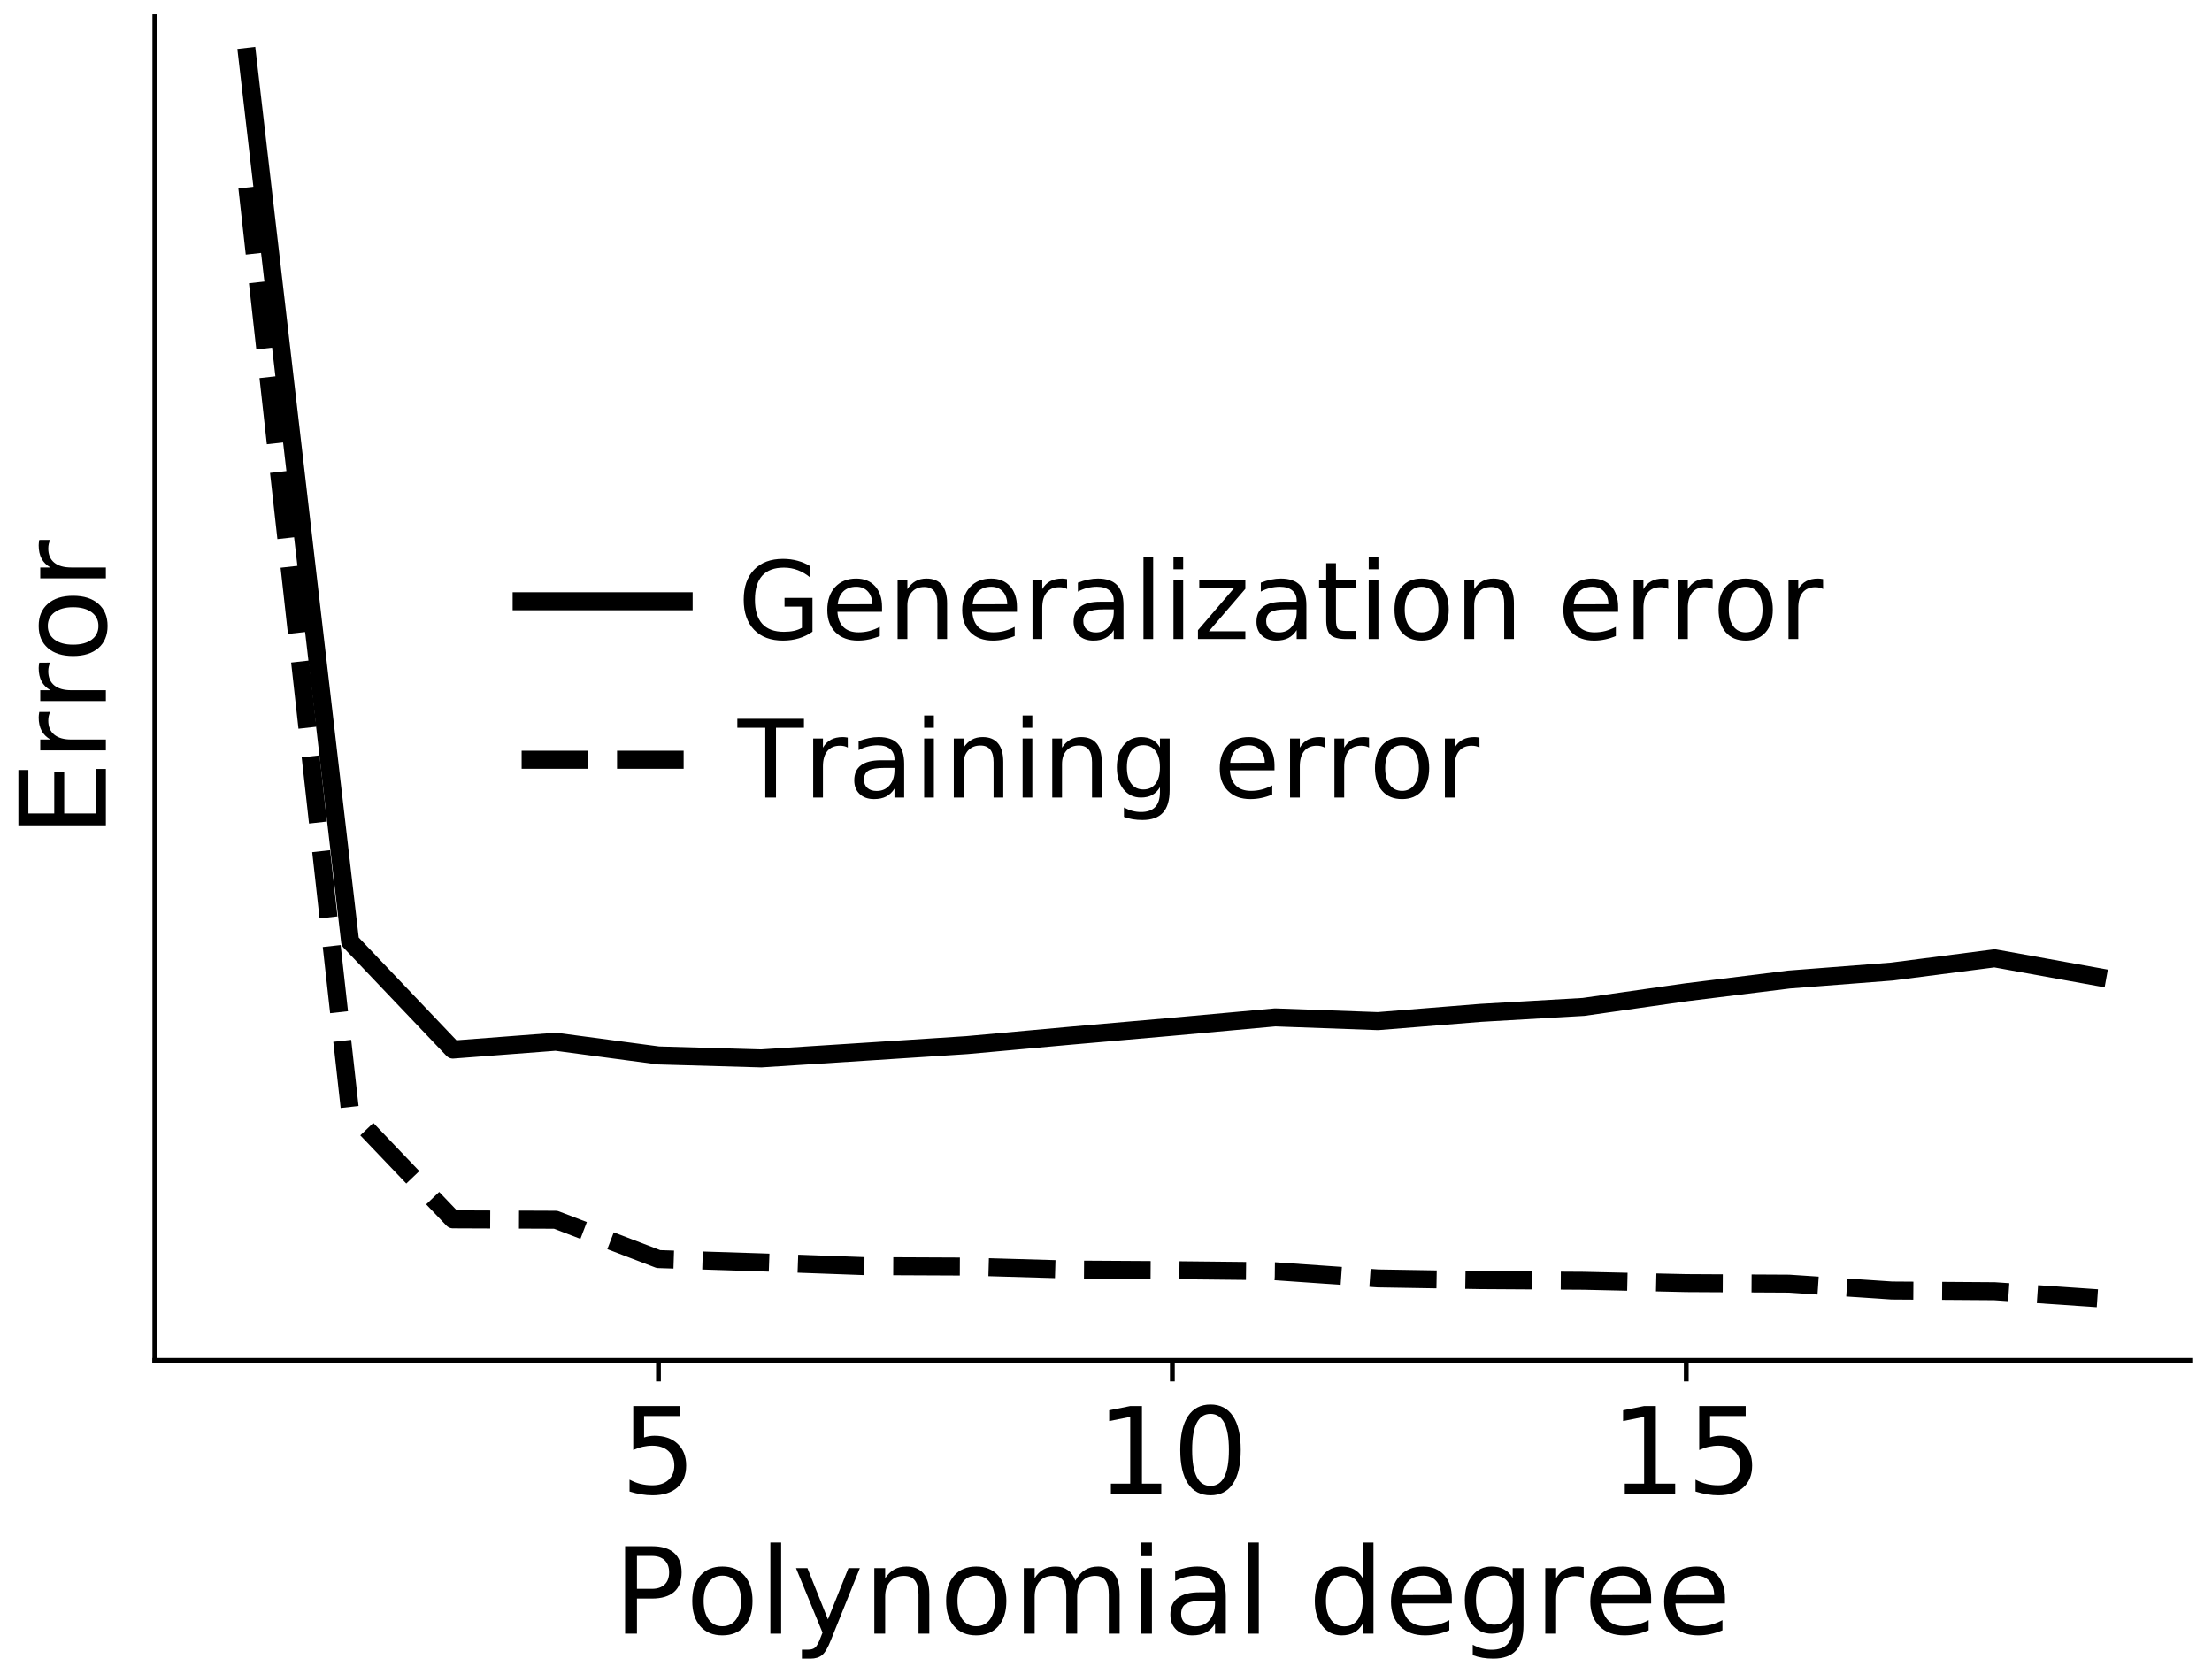
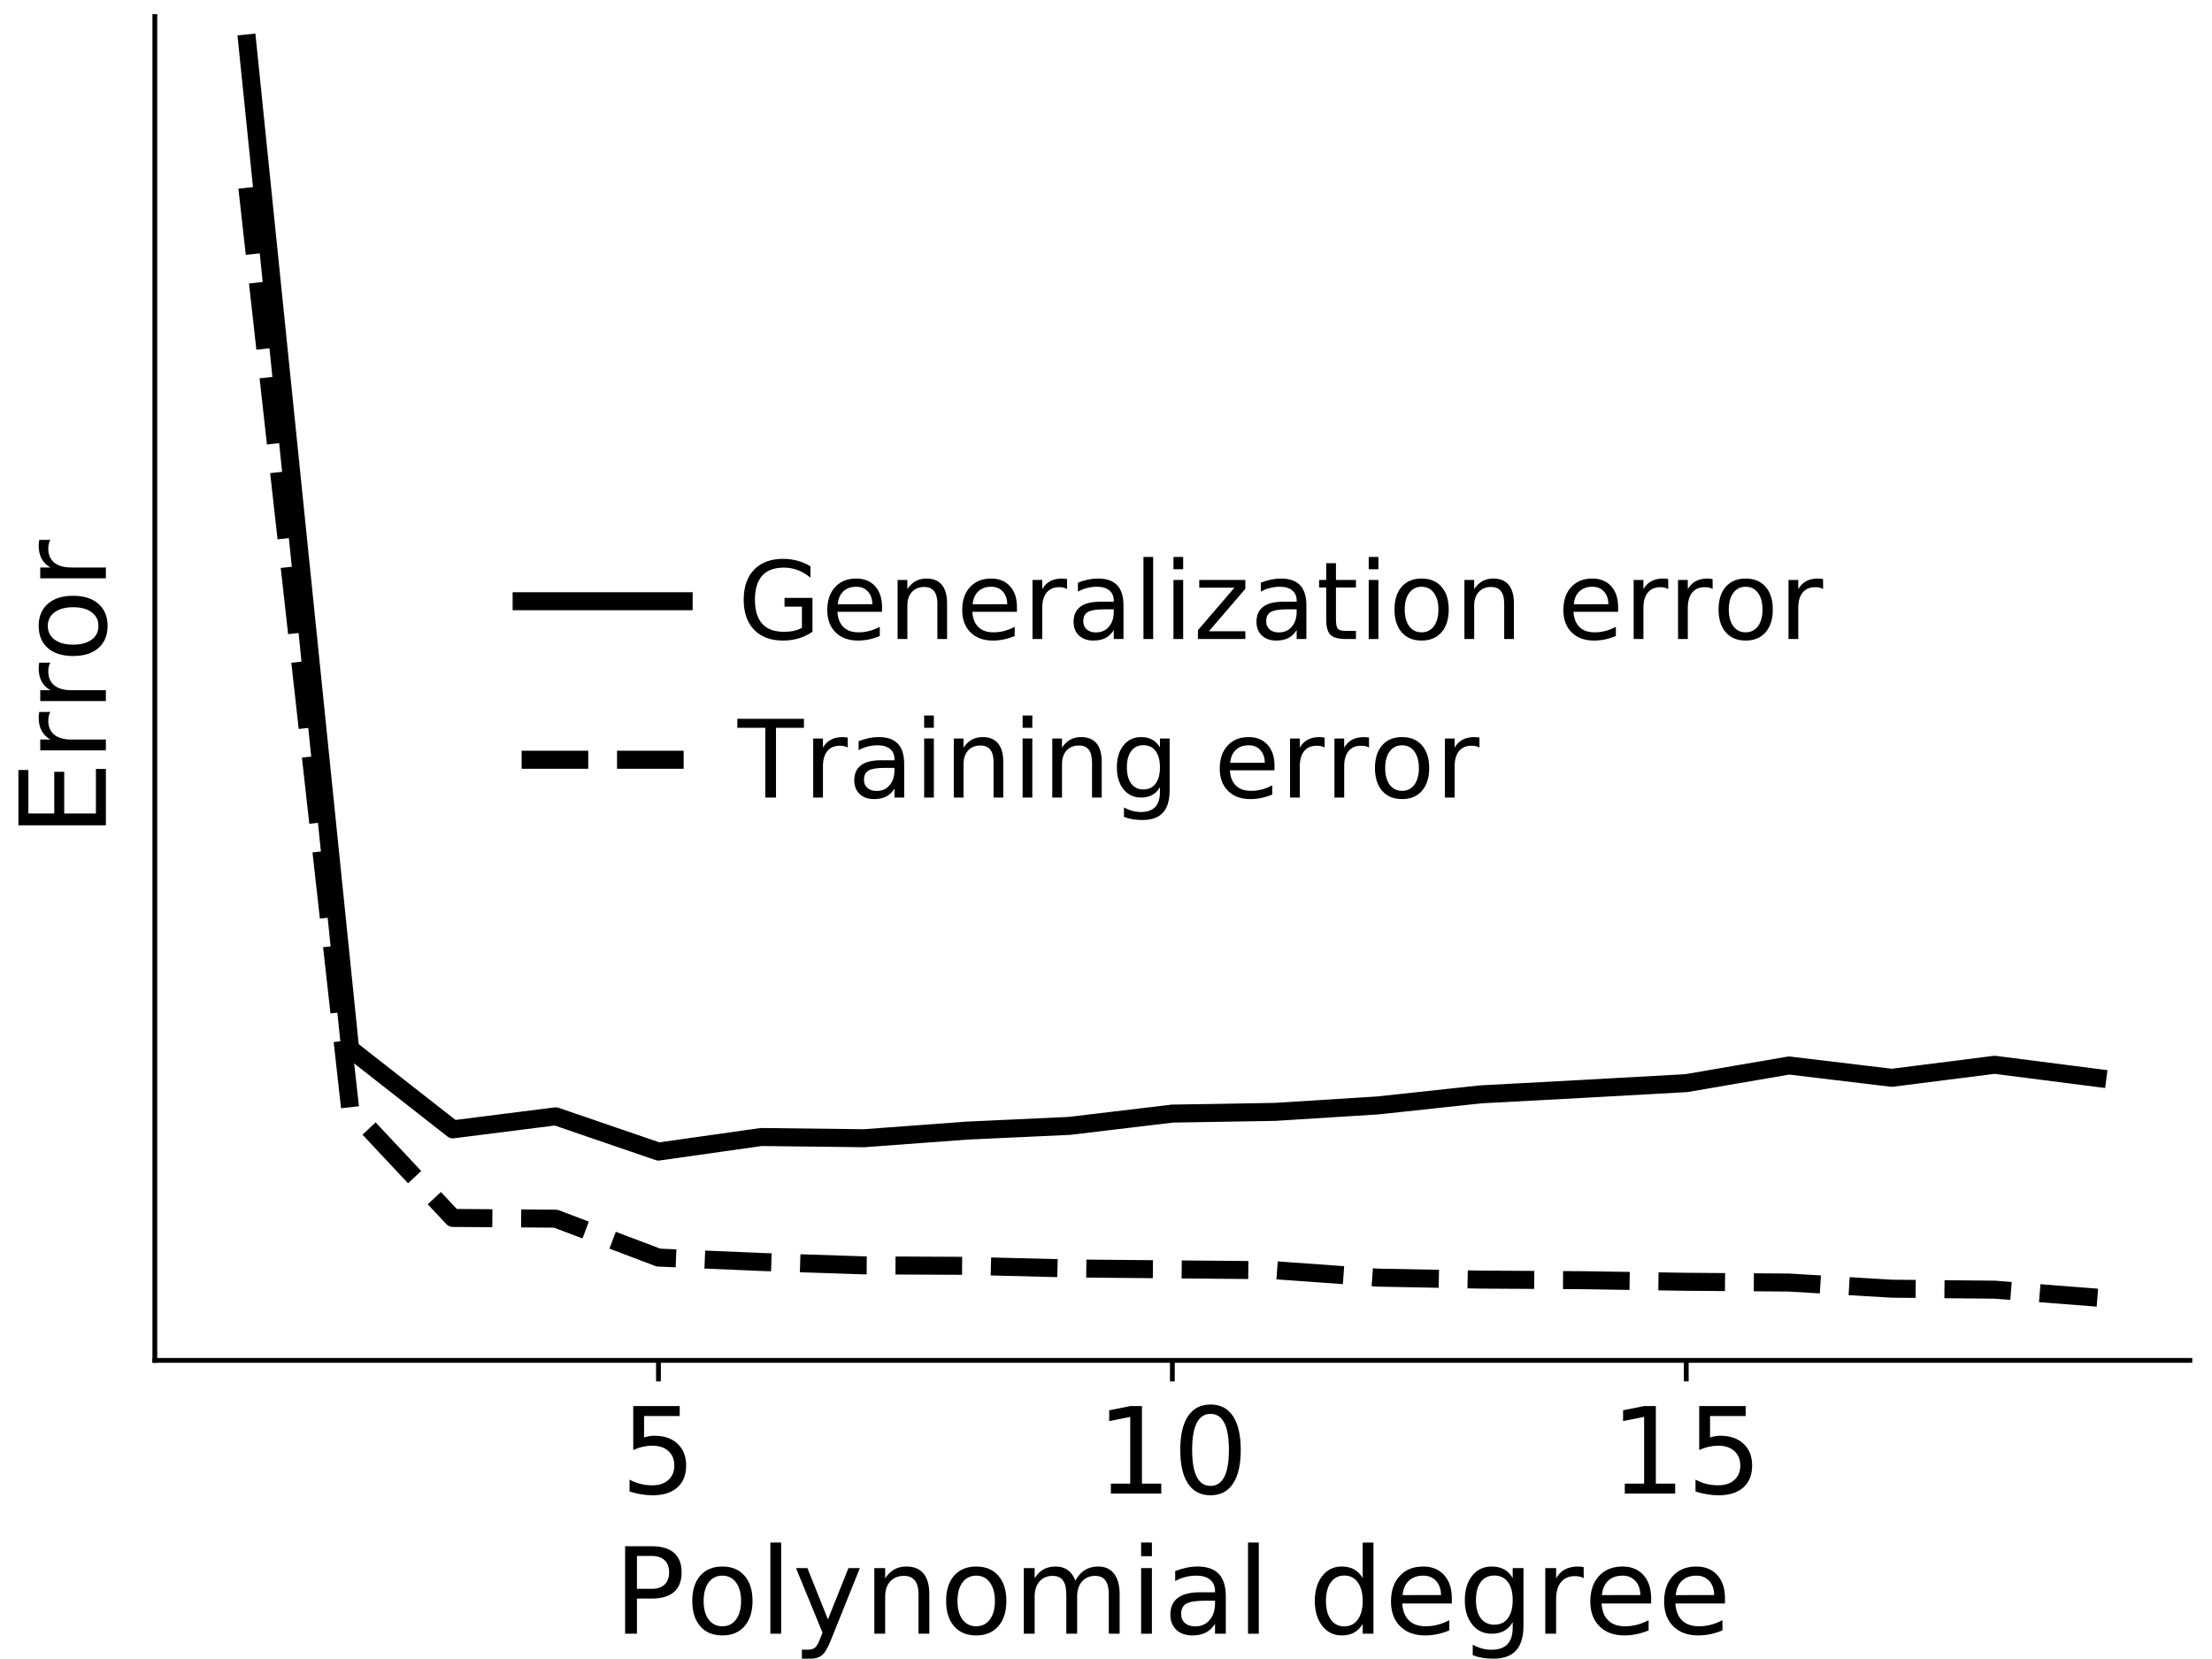
<svg xmlns="http://www.w3.org/2000/svg" xmlns:xlink="http://www.w3.org/1999/xlink" height="276.48pt" version="1.1" viewBox="0 0 368.64 276.48" width="368.64pt">
  <defs>
    <style type="text/css">
*{stroke-linecap:butt;stroke-linejoin:round;}
  </style>
  </defs>
  <g id="figure_1">
    <g id="patch_1">
      <path d="M 0 276.48  L 368.64 276.48  L 368.64 0  L 0 0  z " style="fill:none;" />
    </g>
    <g id="axes_1">
      <g id="patch_2">
        <path d="M 25.805 226.714  L 364.954 226.714  L 364.954 2.765  L 25.805 2.765  z " style="fill:none;" />
      </g>
      <g id="matplotlib.axis_1">
        <g id="xtick_1">
          <g id="line2d_1">
            <defs>
-               <path d="M 0 0  L 0 3.5  " id="m9920b1d5b7" style="stroke:#000000;stroke-width:0.8;" />
+               <path d="M 0 0  L 0 3.5  " id="me41dc6825e" style="stroke:#000000;stroke-width:0.8;" />
            </defs>
            <g>
-               <use style="stroke:#000000;stroke-width:0.8;" x="109.736" xlink:href="#m9920b1d5b7" y="226.714" />
+               <use style="stroke:#000000;stroke-width:0.8;" x="109.736" xlink:href="#me41dc6825e" y="226.714" />
            </g>
          </g>
          <g id="text_1">
            <defs>
              <path d="M 10.797 72.906  L 49.516 72.906  L 49.516 64.594  L 19.828 64.594  L 19.828 46.734  Q 21.969 47.469 24.109 47.828  Q 26.266 48.188 28.422 48.188  Q 40.625 48.188 47.75 41.5  Q 54.891 34.812 54.891 23.391  Q 54.891 11.625 47.562 5.094  Q 40.234 -1.422 26.906 -1.422  Q 22.312 -1.422 17.547 -0.641  Q 12.797 0.141 7.719 1.703  L 7.719 11.625  Q 12.109 9.234 16.797 8.062  Q 21.484 6.891 26.703 6.891  Q 35.156 6.891 40.078 11.328  Q 45.016 15.766 45.016 23.391  Q 45.016 31 40.078 35.438  Q 35.156 39.891 26.703 39.891  Q 22.75 39.891 18.812 39.016  Q 14.891 38.141 10.797 36.281  z " id="DejaVuSans-53" />
            </defs>
            <g transform="translate(103.3731 248.9105)scale(0.2 -0.2)">
              <use xlink:href="#DejaVuSans-53" />
            </g>
          </g>
        </g>
        <g id="xtick_2">
          <g id="line2d_2">
            <g>
-               <use style="stroke:#000000;stroke-width:0.8;" x="195.379" xlink:href="#m9920b1d5b7" y="226.714" />
+               <use style="stroke:#000000;stroke-width:0.8;" x="195.379" xlink:href="#me41dc6825e" y="226.714" />
            </g>
          </g>
          <g id="text_2">
            <defs>
              <path d="M 12.406 8.297  L 28.516 8.297  L 28.516 63.922  L 10.984 60.406  L 10.984 69.391  L 28.422 72.906  L 38.281 72.906  L 38.281 8.297  L 54.391 8.297  L 54.391 0  L 12.406 0  z " id="DejaVuSans-49" />
              <path d="M 31.781 66.406  Q 24.172 66.406 20.328 58.906  Q 16.5 51.422 16.5 36.375  Q 16.5 21.391 20.328 13.891  Q 24.172 6.391 31.781 6.391  Q 39.453 6.391 43.281 13.891  Q 47.125 21.391 47.125 36.375  Q 47.125 51.422 43.281 58.906  Q 39.453 66.406 31.781 66.406  z M 31.781 74.219  Q 44.047 74.219 50.516 64.516  Q 56.984 54.828 56.984 36.375  Q 56.984 17.969 50.516 8.266  Q 44.047 -1.422 31.781 -1.422  Q 19.531 -1.422 13.062 8.266  Q 6.594 17.969 6.594 36.375  Q 6.594 54.828 13.062 64.516  Q 19.531 74.219 31.781 74.219  z " id="DejaVuSans-48" />
            </defs>
            <g transform="translate(182.6542 248.9105)scale(0.2 -0.2)">
              <use xlink:href="#DejaVuSans-49" />
              <use x="63.623" xlink:href="#DejaVuSans-48" />
            </g>
          </g>
        </g>
        <g id="xtick_3">
          <g id="line2d_3">
            <g>
-               <use style="stroke:#000000;stroke-width:0.8;" x="281.023" xlink:href="#m9920b1d5b7" y="226.714" />
+               <use style="stroke:#000000;stroke-width:0.8;" x="281.023" xlink:href="#me41dc6825e" y="226.714" />
            </g>
          </g>
          <g id="text_3">
            <g transform="translate(268.2978 248.9105)scale(0.2 -0.2)">
              <use xlink:href="#DejaVuSans-49" />
              <use x="63.623" xlink:href="#DejaVuSans-53" />
            </g>
          </g>
        </g>
        <g id="text_4">
          <defs>
            <path d="M 19.672 64.797  L 19.672 37.406  L 32.078 37.406  Q 38.969 37.406 42.719 40.969  Q 46.484 44.531 46.484 51.125  Q 46.484 57.672 42.719 61.234  Q 38.969 64.797 32.078 64.797  z M 9.812 72.906  L 32.078 72.906  Q 44.344 72.906 50.609 67.359  Q 56.891 61.812 56.891 51.125  Q 56.891 40.328 50.609 34.812  Q 44.344 29.297 32.078 29.297  L 19.672 29.297  L 19.672 0  L 9.812 0  z " id="DejaVuSans-80" />
            <path d="M 30.609 48.391  Q 23.391 48.391 19.188 42.75  Q 14.984 37.109 14.984 27.297  Q 14.984 17.484 19.156 11.844  Q 23.344 6.203 30.609 6.203  Q 37.797 6.203 41.984 11.859  Q 46.188 17.531 46.188 27.297  Q 46.188 37.016 41.984 42.703  Q 37.797 48.391 30.609 48.391  z M 30.609 56  Q 42.328 56 49.016 48.375  Q 55.719 40.766 55.719 27.297  Q 55.719 13.875 49.016 6.219  Q 42.328 -1.422 30.609 -1.422  Q 18.844 -1.422 12.172 6.219  Q 5.516 13.875 5.516 27.297  Q 5.516 40.766 12.172 48.375  Q 18.844 56 30.609 56  z " id="DejaVuSans-111" />
            <path d="M 9.422 75.984  L 18.406 75.984  L 18.406 0  L 9.422 0  z " id="DejaVuSans-108" />
            <path d="M 32.172 -5.078  Q 28.375 -14.844 24.75 -17.812  Q 21.141 -20.797 15.094 -20.797  L 7.906 -20.797  L 7.906 -13.281  L 13.188 -13.281  Q 16.891 -13.281 18.938 -11.516  Q 21 -9.766 23.484 -3.219  L 25.094 0.875  L 2.984 54.688  L 12.5 54.688  L 29.594 11.922  L 46.688 54.688  L 56.203 54.688  z " id="DejaVuSans-121" />
            <path d="M 54.891 33.016  L 54.891 0  L 45.906 0  L 45.906 32.719  Q 45.906 40.484 42.875 44.328  Q 39.844 48.188 33.797 48.188  Q 26.516 48.188 22.312 43.547  Q 18.109 38.922 18.109 30.906  L 18.109 0  L 9.078 0  L 9.078 54.688  L 18.109 54.688  L 18.109 46.188  Q 21.344 51.125 25.703 53.562  Q 30.078 56 35.797 56  Q 45.219 56 50.047 50.172  Q 54.891 44.344 54.891 33.016  z " id="DejaVuSans-110" />
            <path d="M 52 44.188  Q 55.375 50.25 60.062 53.125  Q 64.75 56 71.094 56  Q 79.641 56 84.281 50.016  Q 88.922 44.047 88.922 33.016  L 88.922 0  L 79.891 0  L 79.891 32.719  Q 79.891 40.578 77.094 44.375  Q 74.312 48.188 68.609 48.188  Q 61.625 48.188 57.562 43.547  Q 53.516 38.922 53.516 30.906  L 53.516 0  L 44.484 0  L 44.484 32.719  Q 44.484 40.625 41.703 44.406  Q 38.922 48.188 33.109 48.188  Q 26.219 48.188 22.156 43.531  Q 18.109 38.875 18.109 30.906  L 18.109 0  L 9.078 0  L 9.078 54.688  L 18.109 54.688  L 18.109 46.188  Q 21.188 51.219 25.484 53.609  Q 29.781 56 35.688 56  Q 41.656 56 45.828 52.969  Q 50 49.953 52 44.188  z " id="DejaVuSans-109" />
            <path d="M 9.422 54.688  L 18.406 54.688  L 18.406 0  L 9.422 0  z M 9.422 75.984  L 18.406 75.984  L 18.406 64.594  L 9.422 64.594  z " id="DejaVuSans-105" />
            <path d="M 34.281 27.484  Q 23.391 27.484 19.188 25  Q 14.984 22.516 14.984 16.5  Q 14.984 11.719 18.141 8.906  Q 21.297 6.109 26.703 6.109  Q 34.188 6.109 38.703 11.406  Q 43.219 16.703 43.219 25.484  L 43.219 27.484  z M 52.203 31.203  L 52.203 0  L 43.219 0  L 43.219 8.297  Q 40.141 3.328 35.547 0.953  Q 30.953 -1.422 24.312 -1.422  Q 15.922 -1.422 10.953 3.297  Q 6 8.016 6 15.922  Q 6 25.141 12.172 29.828  Q 18.359 34.516 30.609 34.516  L 43.219 34.516  L 43.219 35.406  Q 43.219 41.609 39.141 45  Q 35.062 48.391 27.688 48.391  Q 23 48.391 18.547 47.266  Q 14.109 46.141 10.016 43.891  L 10.016 52.203  Q 14.938 54.109 19.578 55.047  Q 24.219 56 28.609 56  Q 40.484 56 46.344 49.844  Q 52.203 43.703 52.203 31.203  z " id="DejaVuSans-97" />
            <path id="DejaVuSans-32" />
            <path d="M 45.406 46.391  L 45.406 75.984  L 54.391 75.984  L 54.391 0  L 45.406 0  L 45.406 8.203  Q 42.578 3.328 38.25 0.953  Q 33.938 -1.422 27.875 -1.422  Q 17.969 -1.422 11.734 6.484  Q 5.516 14.406 5.516 27.297  Q 5.516 40.188 11.734 48.094  Q 17.969 56 27.875 56  Q 33.938 56 38.25 53.625  Q 42.578 51.266 45.406 46.391  z M 14.797 27.297  Q 14.797 17.391 18.875 11.75  Q 22.953 6.109 30.078 6.109  Q 37.203 6.109 41.297 11.75  Q 45.406 17.391 45.406 27.297  Q 45.406 37.203 41.297 42.844  Q 37.203 48.484 30.078 48.484  Q 22.953 48.484 18.875 42.844  Q 14.797 37.203 14.797 27.297  z " id="DejaVuSans-100" />
            <path d="M 56.203 29.594  L 56.203 25.203  L 14.891 25.203  Q 15.484 15.922 20.484 11.062  Q 25.484 6.203 34.422 6.203  Q 39.594 6.203 44.453 7.469  Q 49.312 8.734 54.109 11.281  L 54.109 2.781  Q 49.266 0.734 44.188 -0.344  Q 39.109 -1.422 33.891 -1.422  Q 20.797 -1.422 13.156 6.188  Q 5.516 13.812 5.516 26.812  Q 5.516 40.234 12.766 48.109  Q 20.016 56 32.328 56  Q 43.359 56 49.781 48.891  Q 56.203 41.797 56.203 29.594  z M 47.219 32.234  Q 47.125 39.594 43.094 43.984  Q 39.062 48.391 32.422 48.391  Q 24.906 48.391 20.391 44.141  Q 15.875 39.891 15.188 32.172  z " id="DejaVuSans-101" />
            <path d="M 45.406 27.984  Q 45.406 37.75 41.375 43.109  Q 37.359 48.484 30.078 48.484  Q 22.859 48.484 18.828 43.109  Q 14.797 37.75 14.797 27.984  Q 14.797 18.266 18.828 12.891  Q 22.859 7.516 30.078 7.516  Q 37.359 7.516 41.375 12.891  Q 45.406 18.266 45.406 27.984  z M 54.391 6.781  Q 54.391 -7.172 48.188 -13.984  Q 42 -20.797 29.203 -20.797  Q 24.469 -20.797 20.266 -20.094  Q 16.062 -19.391 12.109 -17.922  L 12.109 -9.188  Q 16.062 -11.328 19.922 -12.344  Q 23.781 -13.375 27.781 -13.375  Q 36.625 -13.375 41.016 -8.766  Q 45.406 -4.156 45.406 5.172  L 45.406 9.625  Q 42.625 4.781 38.281 2.391  Q 33.938 0 27.875 0  Q 17.828 0 11.672 7.656  Q 5.516 15.328 5.516 27.984  Q 5.516 40.672 11.672 48.328  Q 17.828 56 27.875 56  Q 33.938 56 38.281 53.609  Q 42.625 51.219 45.406 46.391  L 45.406 54.688  L 54.391 54.688  z " id="DejaVuSans-103" />
            <path d="M 41.109 46.297  Q 39.594 47.172 37.812 47.578  Q 36.031 48 33.891 48  Q 26.266 48 22.188 43.047  Q 18.109 38.094 18.109 28.812  L 18.109 0  L 9.078 0  L 9.078 54.688  L 18.109 54.688  L 18.109 46.188  Q 20.953 51.172 25.484 53.578  Q 30.031 56 36.531 56  Q 37.453 56 38.578 55.875  Q 39.703 55.766 41.062 55.516  z " id="DejaVuSans-114" />
          </defs>
          <g transform="translate(102.2151 272.2667)scale(0.2 -0.2)">
            <use xlink:href="#DejaVuSans-80" />
            <use x="60.256" xlink:href="#DejaVuSans-111" />
            <use x="121.438" xlink:href="#DejaVuSans-108" />
            <use x="149.221" xlink:href="#DejaVuSans-121" />
            <use x="208.4" xlink:href="#DejaVuSans-110" />
            <use x="271.779" xlink:href="#DejaVuSans-111" />
            <use x="332.961" xlink:href="#DejaVuSans-109" />
            <use x="430.373" xlink:href="#DejaVuSans-105" />
            <use x="458.156" xlink:href="#DejaVuSans-97" />
            <use x="519.436" xlink:href="#DejaVuSans-108" />
            <use x="547.219" xlink:href="#DejaVuSans-32" />
            <use x="579.006" xlink:href="#DejaVuSans-100" />
            <use x="642.482" xlink:href="#DejaVuSans-101" />
            <use x="704.006" xlink:href="#DejaVuSans-103" />
            <use x="767.482" xlink:href="#DejaVuSans-114" />
            <use x="808.564" xlink:href="#DejaVuSans-101" />
            <use x="870.088" xlink:href="#DejaVuSans-101" />
          </g>
        </g>
      </g>
      <g id="matplotlib.axis_2">
        <g id="text_5">
          <defs>
            <path d="M 9.812 72.906  L 55.906 72.906  L 55.906 64.594  L 19.672 64.594  L 19.672 43.016  L 54.391 43.016  L 54.391 34.719  L 19.672 34.719  L 19.672 8.297  L 56.781 8.297  L 56.781 0  L 9.812 0  z " id="DejaVuSans-69" />
          </defs>
          <g transform="translate(17.64542 139.5048)rotate(-90)scale(0.2 -0.2)">
            <use xlink:href="#DejaVuSans-69" />
            <use x="63.184" xlink:href="#DejaVuSans-114" />
            <use x="104.281" xlink:href="#DejaVuSans-114" />
            <use x="145.363" xlink:href="#DejaVuSans-111" />
            <use x="206.545" xlink:href="#DejaVuSans-114" />
          </g>
        </g>
      </g>
      <g id="line2d_4">
-         <path clip-path="url(#pae6ccacffd)" d="M 41.221 9.467  L 58.349 156.912  L 75.478 174.918  L 92.607 173.611  L 109.736 175.896  L 126.864 176.388  L 143.993 175.289  L 161.122 174.175  L 178.25 172.619  L 195.379 171.115  L 212.508 169.555  L 229.637 170.175  L 246.765 168.798  L 263.894 167.807  L 281.023 165.366  L 298.152 163.244  L 315.28 161.917  L 332.409 159.705  L 349.538 162.8  " style="fill:none;stroke:#000000;stroke-linecap:square;stroke-width:3;" />
+         <path clip-path="url(#p344620235b)" d="M 41.221 7.239  L 58.349 174.791  L 75.478 188.21  L 92.607 186.043  L 109.736 191.913  L 126.864 189.488  L 143.993 189.691  L 161.122 188.424  L 178.25 187.632  L 195.379 185.586  L 212.508 185.3  L 229.637 184.224  L 246.765 182.38  L 263.894 181.462  L 281.023 180.51  L 298.152 177.57  L 315.28 179.622  L 332.409 177.45  L 349.538 179.644  " style="fill:none;stroke:#000000;stroke-linecap:square;stroke-width:3;" />
      </g>
      <g id="line2d_5">
-         <path clip-path="url(#pae6ccacffd)" d="M 41.221 31.238  L 58.349 185.261  L 75.478 203.21  L 92.607 203.279  L 109.736 209.834  L 126.864 210.38  L 143.993 211.001  L 161.122 211.078  L 178.25 211.577  L 195.379 211.682  L 212.508 211.864  L 229.637 213.057  L 246.765 213.342  L 263.894 213.449  L 281.023 213.838  L 298.152 213.931  L 315.28 215.076  L 332.409 215.195  L 349.538 216.369  " style="fill:none;stroke:#000000;stroke-dasharray:11.1,4.8;stroke-dashoffset:0;stroke-width:3;" />
+         <path clip-path="url(#p344620235b)" d="M 41.221 31.278  L 58.349 184.708  L 75.478 202.976  L 92.607 203.099  L 109.736 209.581  L 126.864 210.313  L 143.993 210.878  L 161.122 210.958  L 178.25 211.392  L 195.379 211.545  L 212.508 211.692  L 229.637 212.923  L 246.765 213.252  L 263.894 213.352  L 281.023 213.616  L 298.152 213.744  L 315.28 214.768  L 332.409 214.93  L 349.538 216.262  " style="fill:none;stroke:#000000;stroke-dasharray:11.1,4.8;stroke-dashoffset:0;stroke-width:3;" />
      </g>
      <g id="patch_3">
        <path d="M 25.805 226.714  L 25.805 2.765  " style="fill:none;stroke:#000000;stroke-linecap:square;stroke-linejoin:miter;stroke-width:0.8;" />
      </g>
      <g id="patch_4">
        <path d="M 25.805 226.714  L 364.954 226.714  " style="fill:none;stroke:#000000;stroke-linecap:square;stroke-linejoin:miter;stroke-width:0.8;" />
      </g>
      <g id="legend_1">
        <g id="line2d_6">
          <path d="M 86.932 100.196  L 113.932 100.196  " style="fill:none;stroke:#000000;stroke-linecap:square;stroke-width:3;" />
        </g>
        <g id="line2d_7" />
        <g id="text_6">
          <defs>
            <path d="M 59.516 10.406  L 59.516 29.984  L 43.406 29.984  L 43.406 38.094  L 69.281 38.094  L 69.281 6.781  Q 63.578 2.734 56.688 0.656  Q 49.812 -1.422 42 -1.422  Q 24.906 -1.422 15.25 8.562  Q 5.609 18.562 5.609 36.375  Q 5.609 54.25 15.25 64.234  Q 24.906 74.219 42 74.219  Q 49.125 74.219 55.547 72.453  Q 61.969 70.703 67.391 67.281  L 67.391 56.781  Q 61.922 61.422 55.766 63.766  Q 49.609 66.109 42.828 66.109  Q 29.438 66.109 22.719 58.641  Q 16.016 51.172 16.016 36.375  Q 16.016 21.625 22.719 14.156  Q 29.438 6.688 42.828 6.688  Q 48.047 6.688 52.141 7.594  Q 56.25 8.5 59.516 10.406  z " id="DejaVuSans-71" />
            <path d="M 5.516 54.688  L 48.188 54.688  L 48.188 46.484  L 14.406 7.172  L 48.188 7.172  L 48.188 0  L 4.297 0  L 4.297 8.203  L 38.094 47.516  L 5.516 47.516  z " id="DejaVuSans-122" />
            <path d="M 18.312 70.219  L 18.312 54.688  L 36.812 54.688  L 36.812 47.703  L 18.312 47.703  L 18.312 18.016  Q 18.312 11.328 20.141 9.422  Q 21.969 7.516 27.594 7.516  L 36.812 7.516  L 36.812 0  L 27.594 0  Q 17.188 0 13.234 3.875  Q 9.281 7.766 9.281 18.016  L 9.281 47.703  L 2.688 47.703  L 2.688 54.688  L 9.281 54.688  L 9.281 70.219  z " id="DejaVuSans-116" />
          </defs>
          <g transform="translate(122.932 106.4958)scale(0.18 -0.18)">
            <use xlink:href="#DejaVuSans-71" />
            <use x="77.49" xlink:href="#DejaVuSans-101" />
            <use x="139.014" xlink:href="#DejaVuSans-110" />
            <use x="202.393" xlink:href="#DejaVuSans-101" />
            <use x="263.916" xlink:href="#DejaVuSans-114" />
            <use x="305.029" xlink:href="#DejaVuSans-97" />
            <use x="366.309" xlink:href="#DejaVuSans-108" />
            <use x="394.092" xlink:href="#DejaVuSans-105" />
            <use x="421.875" xlink:href="#DejaVuSans-122" />
            <use x="474.365" xlink:href="#DejaVuSans-97" />
            <use x="535.645" xlink:href="#DejaVuSans-116" />
            <use x="574.854" xlink:href="#DejaVuSans-105" />
            <use x="602.637" xlink:href="#DejaVuSans-111" />
            <use x="663.818" xlink:href="#DejaVuSans-110" />
            <use x="727.197" xlink:href="#DejaVuSans-32" />
            <use x="758.984" xlink:href="#DejaVuSans-101" />
            <use x="820.508" xlink:href="#DejaVuSans-114" />
            <use x="861.605" xlink:href="#DejaVuSans-114" />
            <use x="902.688" xlink:href="#DejaVuSans-111" />
            <use x="963.869" xlink:href="#DejaVuSans-114" />
          </g>
        </g>
        <g id="line2d_8">
          <path d="M 86.932 126.616  L 113.932 126.616  " style="fill:none;stroke:#000000;stroke-dasharray:11.1,4.8;stroke-dashoffset:0;stroke-width:3;" />
        </g>
        <g id="line2d_9" />
        <g id="text_7">
          <defs>
            <path d="M -0.297 72.906  L 61.375 72.906  L 61.375 64.594  L 35.5 64.594  L 35.5 0  L 25.594 0  L 25.594 64.594  L -0.297 64.594  z " id="DejaVuSans-84" />
          </defs>
          <g transform="translate(122.932 132.9164)scale(0.18 -0.18)">
            <use xlink:href="#DejaVuSans-84" />
            <use x="60.865" xlink:href="#DejaVuSans-114" />
            <use x="101.979" xlink:href="#DejaVuSans-97" />
            <use x="163.258" xlink:href="#DejaVuSans-105" />
            <use x="191.041" xlink:href="#DejaVuSans-110" />
            <use x="254.42" xlink:href="#DejaVuSans-105" />
            <use x="282.203" xlink:href="#DejaVuSans-110" />
            <use x="345.582" xlink:href="#DejaVuSans-103" />
            <use x="409.059" xlink:href="#DejaVuSans-32" />
            <use x="440.846" xlink:href="#DejaVuSans-101" />
            <use x="502.369" xlink:href="#DejaVuSans-114" />
            <use x="543.467" xlink:href="#DejaVuSans-114" />
            <use x="584.549" xlink:href="#DejaVuSans-111" />
            <use x="645.73" xlink:href="#DejaVuSans-114" />
          </g>
        </g>
      </g>
    </g>
  </g>
  <defs>
-     <clipPath id="pae6ccacffd">
+     <clipPath id="p344620235b">
      <rect height="223.949" width="339.149" x="25.805" y="2.765" />
    </clipPath>
  </defs>
</svg>
